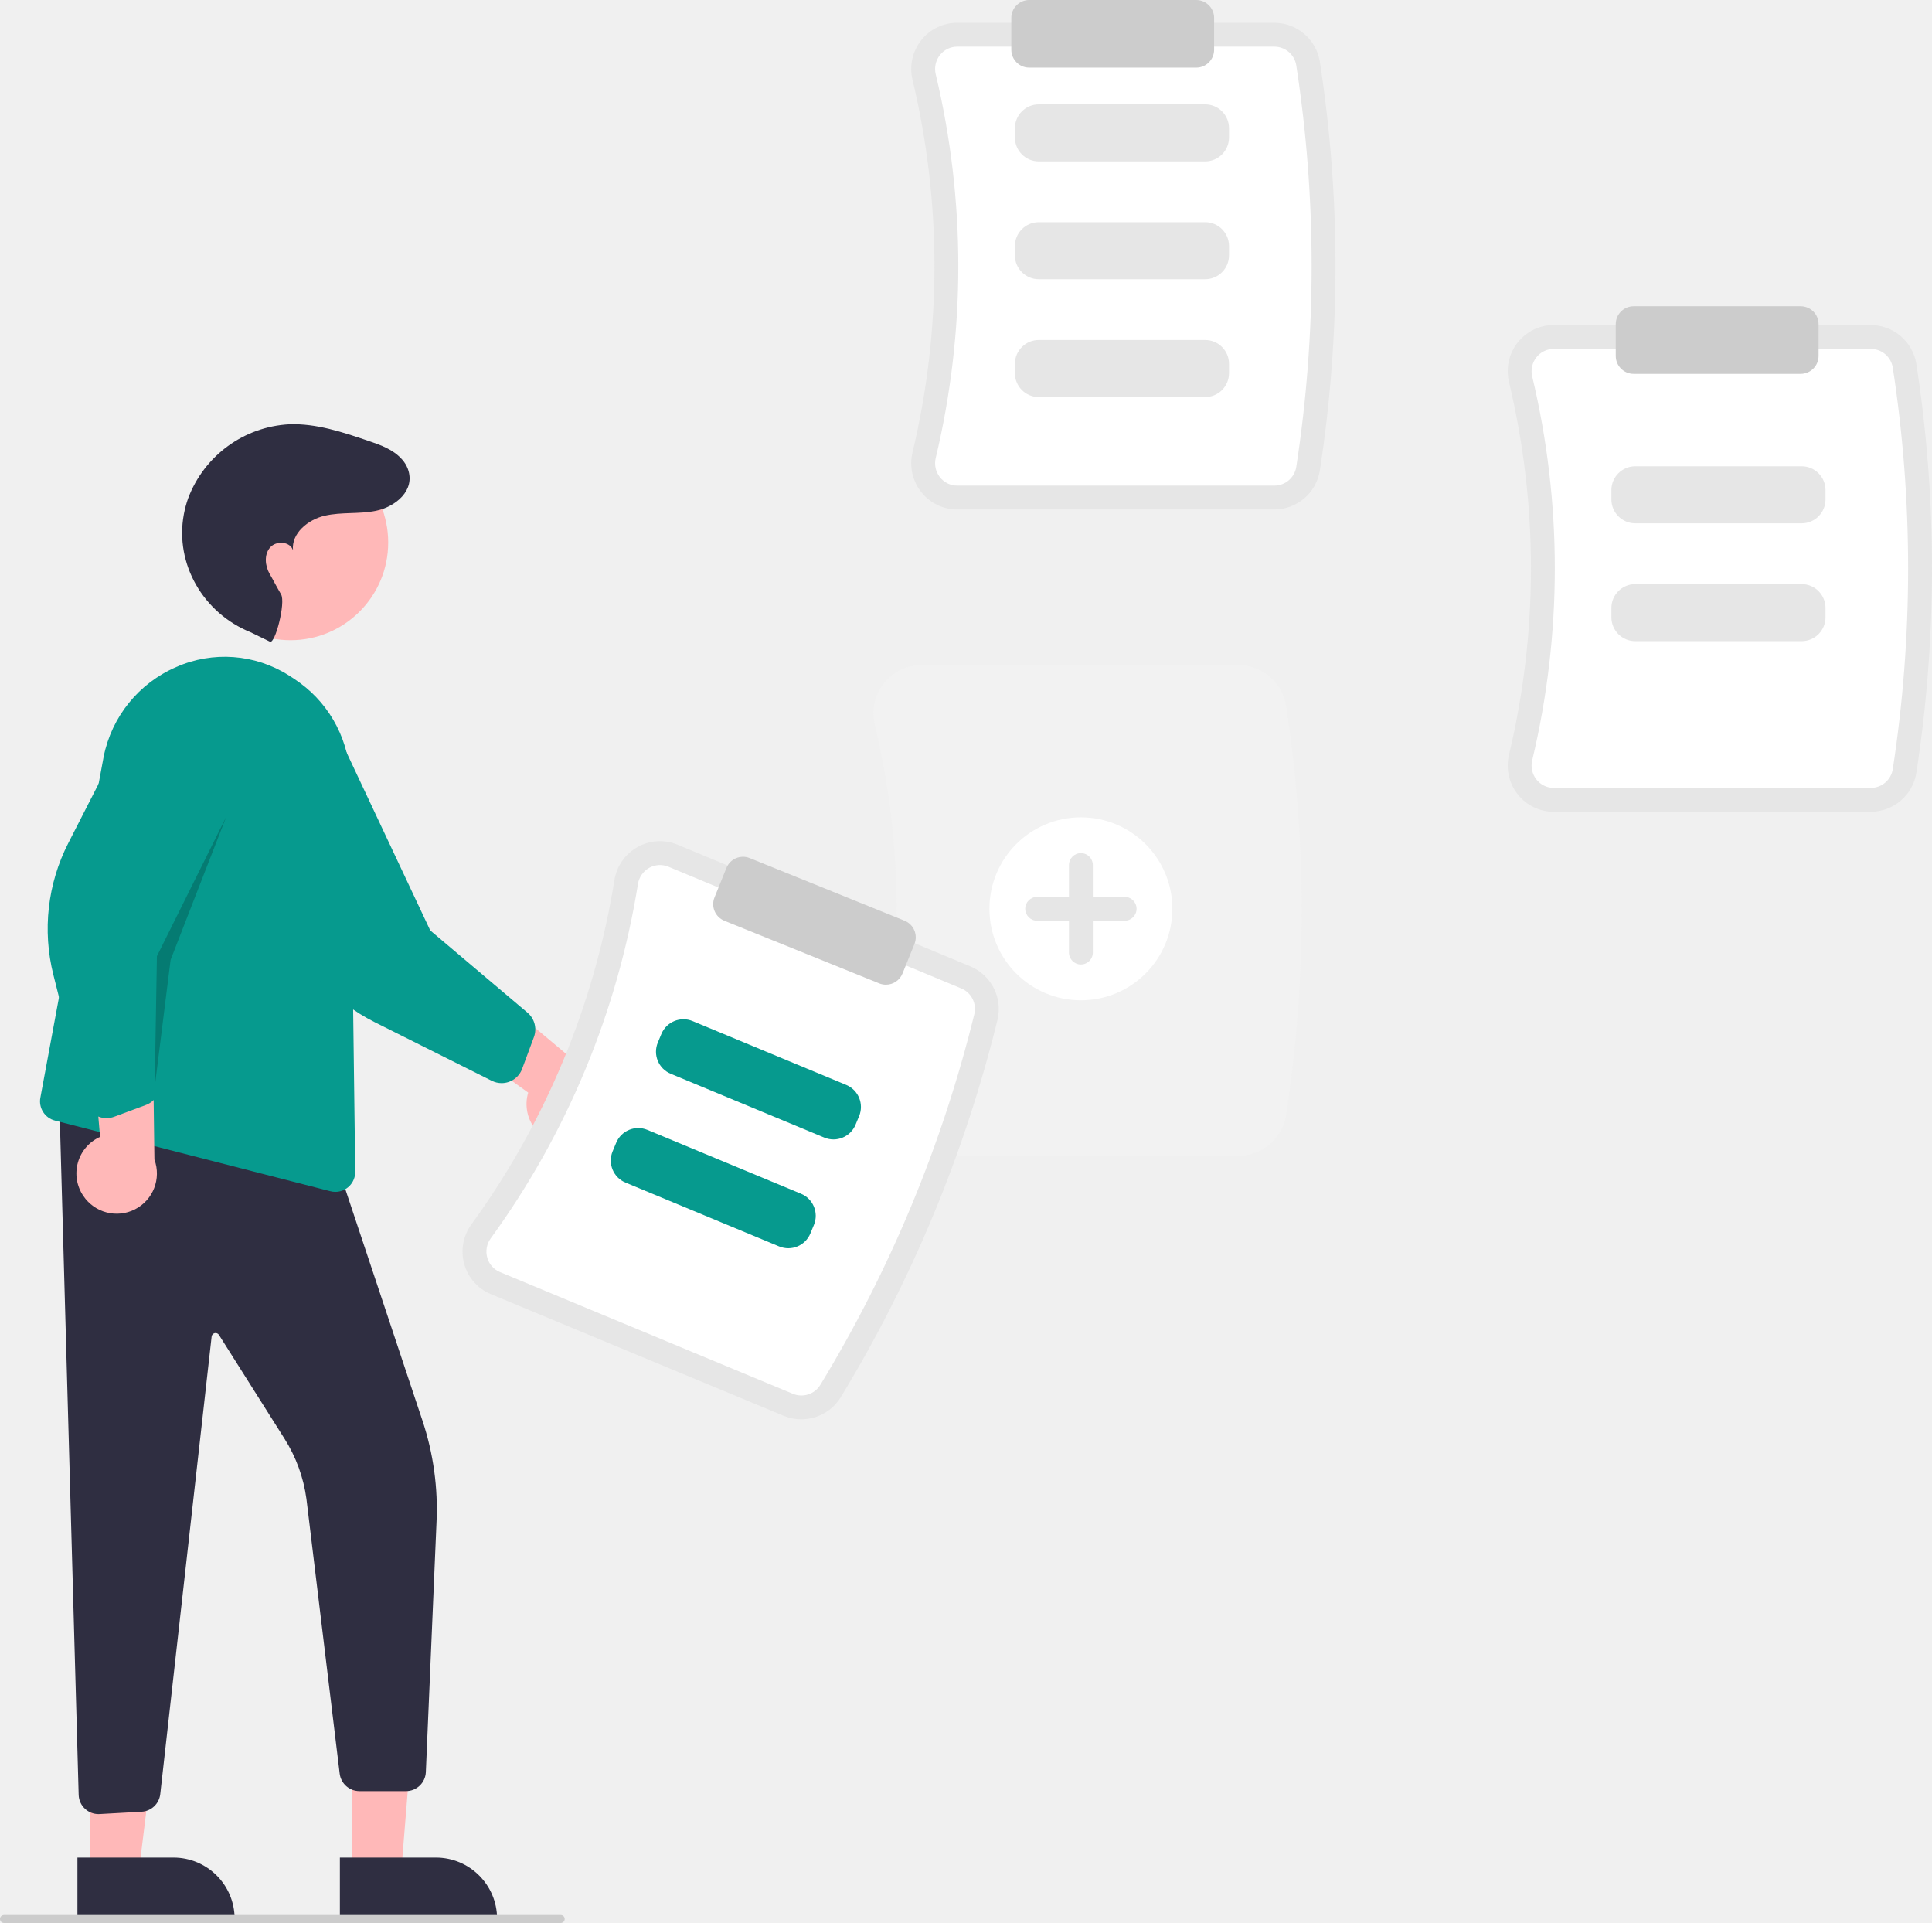
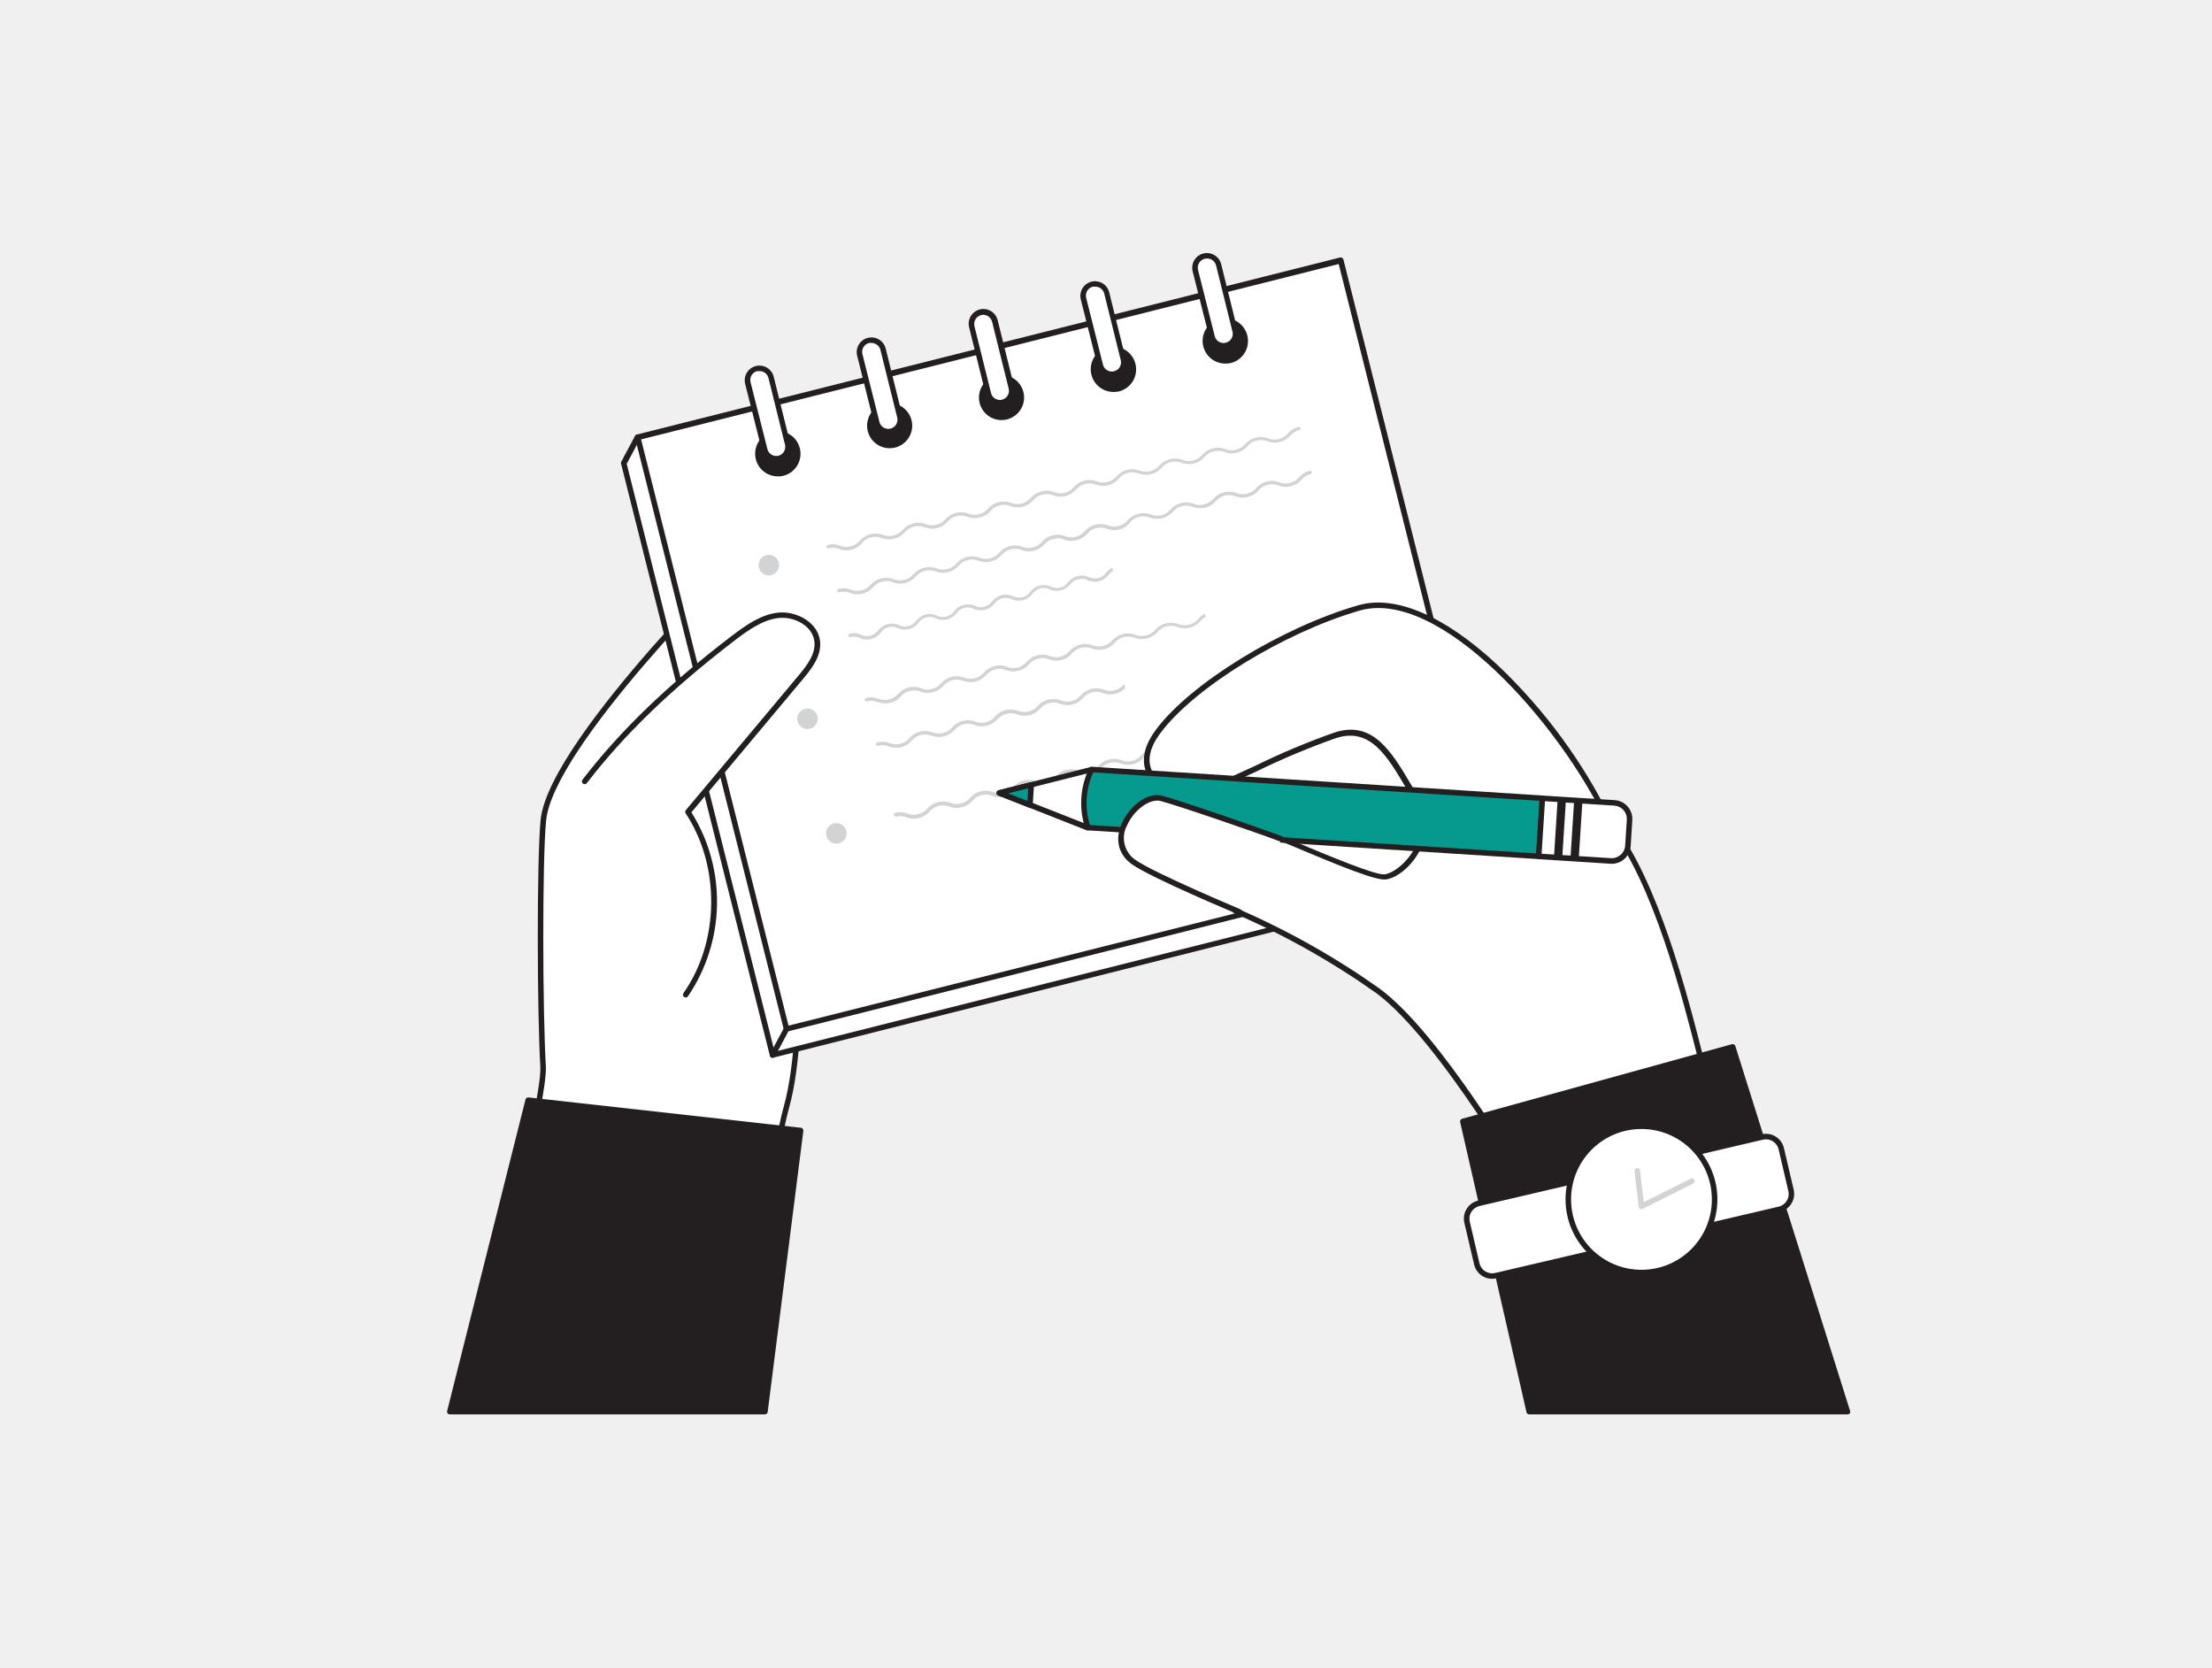
- <svg xmlns="http://www.w3.org/2000/svg" id="ff753138-df00-44ec-9203-11de423f2580" data-name="Layer 1" width="485.834" height="483.5" viewBox="0 0 485.834 483.5">
-   <path d="M677.542,336.347H597.8a11.478,11.478,0,0,1-9.066-4.394h0a11.622,11.622,0,0,1-2.177-9.968,201.631,201.631,0,0,0-0-93.647,11.624,11.624,0,0,1,2.177-9.967,11.478,11.478,0,0,1,9.066-4.394h79.741a11.623,11.623,0,0,1,11.439,9.755,337.961,337.961,0,0,1,0,102.858A11.623,11.623,0,0,1,677.542,336.347Z" transform="translate(-357.0831 -208.25)" fill="#e6e6e6" />
-   <path d="M597.8,219.978a5.513,5.513,0,0,0-4.354,2.108,5.659,5.659,0,0,0-1.054,4.854,207.656,207.656,0,0,1,0,96.445,5.656,5.656,0,0,0,1.053,4.853l0.0 0a5.511,5.511,0,0,0,4.354,2.109h79.741a5.582,5.582,0,0,0,5.509-4.667,331.985,331.985,0,0,0,0-101.035,5.582,5.582,0,0,0-5.509-4.667Z" transform="translate(-357.0831 -208.25)" fill="#fff" />
-   <path d="M660.141,248.829h-41.845a6.006,6.006,0,0,1-6-6v-2.345a6.006,6.006,0,0,1,6-6h41.845a6.006,6.006,0,0,1,6,6V242.829A6.006,6.006,0,0,1,660.141,248.829Z" transform="translate(-357.0831 -208.25)" fill="#e6e6e6" />
-   <path d="M660.141,278.454h-41.845a6.006,6.006,0,0,1-6-6V270.11a6.006,6.006,0,0,1,6-6h41.845a6.006,6.006,0,0,1,6,6v2.345A6.006,6.006,0,0,1,660.141,278.454Z" transform="translate(-357.0831 -208.25)" fill="#e6e6e6" />
-   <path d="M660.141,308.08h-41.845a6.006,6.006,0,0,1-6-6v-2.345a6.006,6.006,0,0,1,6-6h41.845a6.006,6.006,0,0,1,6,6v2.345A6.006,6.006,0,0,1,660.141,308.08Z" transform="translate(-357.0831 -208.25)" fill="#e6e6e6" />
-   <path d="M827.542,412.347H747.8a11.478,11.478,0,0,1-9.066-4.394h0a11.622,11.622,0,0,1-2.177-9.968,201.631,201.631,0,0,0-0-93.647,11.624,11.624,0,0,1,2.177-9.967,11.478,11.478,0,0,1,9.066-4.394h79.741a11.623,11.623,0,0,1,11.439,9.755,337.961,337.961,0,0,1,0,102.858A11.623,11.623,0,0,1,827.542,412.347Z" transform="translate(-357.0831 -208.25)" fill="#e6e6e6" />
-   <path d="M747.8,295.978a5.513,5.513,0,0,0-4.354,2.108,5.659,5.659,0,0,0-1.054,4.854,207.656,207.656,0,0,1,0,96.445,5.656,5.656,0,0,0,1.053,4.853l0.0 0a5.511,5.511,0,0,0,4.354,2.109h79.741a5.582,5.582,0,0,0,5.509-4.667,331.985,331.985,0,0,0,0-101.035,5.582,5.582,0,0,0-5.509-4.667Z" transform="translate(-357.0831 -208.25)" fill="#fff" />
-   <path d="M668.542,498.847H588.8a11.975,11.975,0,0,1-9.458-4.584,12.119,12.119,0,0,1-2.27-10.394,201.131,201.131,0,0,0-0-93.414,12.121,12.121,0,0,1,2.27-10.394,11.976,11.976,0,0,1,9.459-4.584h79.741a12.127,12.127,0,0,1,11.933,10.179,338.459,338.459,0,0,1,0,103.011A12.127,12.127,0,0,1,668.542,498.847Z" transform="translate(-357.0831 -208.25)" fill="#f2f2f2" />
-   <path d="M810.141,339.829h-41.845a6.006,6.006,0,0,1-6-6v-2.345a6.006,6.006,0,0,1,6-6h41.845a6.006,6.006,0,0,1,6,6V333.829A6.006,6.006,0,0,1,810.141,339.829Z" transform="translate(-357.0831 -208.25)" fill="#e6e6e6" />
-   <path d="M810.141,369.454h-41.845a6.006,6.006,0,0,1-6-6V361.11a6.006,6.006,0,0,1,6-6h41.845a6.006,6.006,0,0,1,6,6v2.345A6.006,6.006,0,0,1,810.141,369.454Z" transform="translate(-357.0831 -208.25)" fill="#e6e6e6" />
-   <circle cx="271.811" cy="228.5" r="23" fill="#fff" />
-   <path d="M639.894,433.75h-8v-8a3,3,0,0,0-6,0v8h-8a3,3,0,0,0,0,6h8v8a3,3,0,0,0,6,0v-8h8a3,3,0,0,0,0-6Z" transform="translate(-357.0831 -208.25)" fill="#e6e6e6" />
-   <path d="M657.894,225.25h-42a4.505,4.505,0,0,1-4.5-4.5v-8a4.505,4.505,0,0,1,4.5-4.5h42a4.505,4.505,0,0,1,4.5,4.5v8A4.505,4.505,0,0,1,657.894,225.25Z" transform="translate(-357.0831 -208.25)" fill="#ccc" />
-   <path d="M809.894,302.25h-42a4.505,4.505,0,0,1-4.5-4.5v-8a4.505,4.505,0,0,1,4.5-4.5h42a4.505,4.505,0,0,1,4.5,4.5v8A4.505,4.505,0,0,1,809.894,302.25Z" transform="translate(-357.0831 -208.25)" fill="#ccc" />
-   <polygon points="88.596 471.061 100.856 471.061 104.689 423.773 88.594 423.773 88.596 471.061" fill="#ffb8b8" />
-   <path d="M442.552,675.308l24.144-.001h.001a15.386,15.386,0,0,1,15.386,15.386v.5l-39.531.001Z" transform="translate(-357.0831 -208.25)" fill="#2f2e41" />
-   <polygon points="22.596 471.061 34.856 471.061 40.689 423.773 22.594 423.773 22.596 471.061" fill="#ffb8b8" />
-   <path d="M376.552,675.308l24.144-.001h.001a15.386,15.386,0,0,1,15.386,15.386v.5l-39.531.001Z" transform="translate(-357.0831 -208.25)" fill="#2f2e41" />
-   <path d="M381.854,664.373a4.981,4.981,0,0,1-3.375-1.318h0a4.961,4.961,0,0,1-1.616-3.537L371.947,483.304l69.811,17.452,21.54,64.618a70.461,70.461,0,0,1,3.545,25.824l-2.675,62.637a4.996,4.996,0,0,1-4.994,4.759h-11.709a5.023,5.023,0,0,1-4.955-4.33l-8.369-69.142a37.823,37.823,0,0,0-5.532-15.164l-16.469-26.076a1,1,0,0,0-1.838.41L397.378,659.38a4.993,4.993,0,0,1-4.687,4.396l-10.552.587C382.044,664.369,381.949,664.373,381.854,664.373Z" transform="translate(-357.0831 -208.25)" fill="#2f2e41" />
-   <circle cx="73.058" cy="136.406" r="24.561" fill="#ffb8b8" />
-   <path d="M441.424,507.922a5.076,5.076,0,0,1-1.253-.159H440.17l-69.264-17.76a4.998,4.998,0,0,1-3.663-5.815L383.15,398.497a31.214,31.214,0,0,1,18.25-22.54,30.113,30.113,0,0,1,28.266,2.075c.97.605,1.947,1.265,2.903,1.961a30.96,30.96,0,0,1,12.579,24.529l1.265,98.329a5.007,5.007,0,0,1-4.988,5.071Z" transform="translate(-357.0831 -208.25)" fill="#069a8e" />
-   <path d="M378.032,508.93a10.056,10.056,0,0,1,4.214-14.832l-3.081-35.602,16.326,8.848.423,32.452a10.11,10.11,0,0,1-17.882,9.134Z" transform="translate(-357.0831 -208.25)" fill="#ffb8b8" />
-   <path d="M383.865,489.389a5.532,5.532,0,0,1-1.366-.173,5.496,5.496,0,0,1-3.972-3.986l-8.023-31.884a47.37,47.37,0,0,1,3.761-33.135l16.809-32.882a15.541,15.541,0,0,1,18.808-11.019,15.356,15.356,0,0,1,9.475,7.101,15.567,15.567,0,0,1,1.654,11.913l-23.927,53.506.284,32.036a5.519,5.519,0,0,1-3.584,5.205l-8.007,2.974A5.48,5.48,0,0,1,383.865,489.389Z" transform="translate(-357.0831 -208.25)" fill="#069a8e" />
-   <path d="M498.401,495.835a10.056,10.056,0,0,1-8.493-12.87l-28.993-20.889,17.357-6.602,24.872,20.849a10.11,10.11,0,0,1-4.742,19.512Z" transform="translate(-357.0831 -208.25)" fill="#ffb8b8" />
-   <path d="M483.223,480.581a5.522,5.522,0,0,1-2.463-.582L451.361,465.282a47.381,47.381,0,0,1-22.661-24.465L414.743,406.626a15.544,15.544,0,0,1,3.918-21.444,15.352,15.352,0,0,1,11.59-2.543,15.57,15.57,0,0,1,10.081,6.512l24.945,53.04L489.743,462.873a5.518,5.518,0,0,1,1.607,6.112l-2.97,8.008a5.474,5.474,0,0,1-2.007,2.596,5.497,5.497,0,0,1-3.15.992Z" transform="translate(-357.0831 -208.25)" fill="#069a8e" />
-   <path d="M424.983,369.593c1.305.571,3.977-9.827,2.78-11.907-1.78-3.093-1.675-3.071-2.857-5.117s-1.446-4.847.084-6.648,5.072-1.562,5.77.696c-.449-4.288,3.792-7.735,7.993-8.703s8.632-.367,12.857-1.229c4.902-1,10.003-5.11,8.047-10.501a7.593,7.593,0,0,0-1.481-2.434c-2.26-2.541-5.421-3.626-8.512-4.675-6.43-2.182-13.036-4.392-19.822-4.151A28.798,28.798,0,0,0,404.397,333.533a26.156,26.156,0,0,0-1.083,4.025c-2.329,12.524,4.944,24.878,16.756,29.647Z" transform="translate(-357.0831 -208.25)" fill="#2f2e41" />
-   <polygon points="38.9 273.343 39.457 240.414 56.9 205.343 42.9 241.343 38.9 273.343" opacity="0.2" />
-   <path d="M554.16,564.232,480.522,533.637a11.478,11.478,0,0,1-6.686-7.536h0a11.622,11.622,0,0,1,1.815-10.04,201.631,201.631,0,0,0,35.93-86.48,11.624,11.624,0,0,1,5.834-8.369,11.478,11.478,0,0,1,10.058-.579l73.638,30.596a11.623,11.623,0,0,1,6.821,13.398,337.961,337.961,0,0,1-39.465,94.986A11.623,11.623,0,0,1,554.16,564.232Z" transform="translate(-357.0831 -208.25)" fill="#e6e6e6" />
-   <path d="M525.171,426.174a5.513,5.513,0,0,0-4.83.276,5.659,5.659,0,0,0-2.835,4.078,207.656,207.656,0,0,1-37.004,89.064,5.656,5.656,0,0,0-.889,4.885l0.0.001a5.511,5.511,0,0,0,3.212,3.618l73.638,30.596a5.582,5.582,0,0,0,6.878-2.196,331.986,331.986,0,0,0,38.766-93.302,5.582,5.582,0,0,0-3.297-6.423Z" transform="translate(-357.0831 -208.25)" fill="#fff" />
-   <path d="M564.38,494.281l-38.642-16.055a6.006,6.006,0,0,1-3.239-7.843l.9-2.165a6.006,6.006,0,0,1,7.843-3.239l38.642,16.055a6.006,6.006,0,0,1,3.239,7.843l-.9,2.165A6.006,6.006,0,0,1,564.38,494.281Z" transform="translate(-357.0831 -208.25)" fill="#069a8e" />
-   <path d="M553.013,521.64l-38.642-16.055a6.006,6.006,0,0,1-3.239-7.843l.9-2.165a6.006,6.006,0,0,1,7.843-3.239L558.517,508.394a6.006,6.006,0,0,1,3.239,7.843l-.9,2.165A6.006,6.006,0,0,1,553.013,521.64Z" transform="translate(-357.0831 -208.25)" fill="#069a8e" />
-   <path d="M579.864,455.832a4.489,4.489,0,0,1-1.687-.331l-38.938-15.743a4.505,4.505,0,0,1-2.485-5.858l2.999-7.417a4.5,4.5,0,0,1,5.859-2.485l38.938,15.743a4.505,4.505,0,0,1,2.485,5.858l-2.999,7.417a4.511,4.511,0,0,1-4.171,2.815Z" transform="translate(-357.0831 -208.25)" fill="#ccc" />
-   <path d="M498.083,691.75h-140a1,1,0,1,1,0-2h140a1,1,0,0,1,0,2Z" transform="translate(-357.0831 -208.25)" fill="#ccc" />
+ <svg xmlns="http://www.w3.org/2000/svg" id="_290_note_taking_flatline" data-name="#290_note_taking_flatline" viewBox="0 0 400 300" width="406" height="306" class="illustration">
+   <path d="M133.64,245.42s6.37-38.09,8.59-46c7.13-25.53-5-101.43-5-102.19S99.74,133,98.26,147.55c-.71,7-.66,34.55-.05,44.53.39,6.24-10.39,48.42-10.39,48.42Z" fill="#fff" />
+   <path d="M133.64,245.92h-.06L87.76,241a.47.47,0,0,1-.35-.21.5.5,0,0,1-.08-.41c.11-.42,10.76-42.18,10.38-48.27-.59-9.69-.66-37.53.05-44.61.78-7.7,11.24-21,19.88-30.89,7.7-8.78,18.65-19.91,19.58-19.91h0a.52.52,0,0,1,.48.52c0,.1.13,1,.31,2.2,7.19,49.65,8.86,85.2,4.69,100.11-2.18,7.82-8.52,45.59-8.58,46A.49.49,0,0,1,133.64,245.92Zm-45.2-5.85,44.78,4.8c.74-4.38,6.46-38.22,8.53-45.61,4.13-14.78,2.45-50.18-4.72-99.7-.09-.65-.16-1.11-.21-1.45-4.93,4.3-36.73,36.31-38.06,49.49-.72,7-.64,34.79-.05,44.45C99.08,198,89.77,234.84,88.44,240.07Z" fill="#231f20" />
+   <polygon points="112.8 83.06 115.33 78.35 269.35 153.34 266.82 158.06 139.71 190.03 112.8 83.06" fill="#fff" />
+   <path d="M139.71,190.53a.5.5,0,0,1-.49-.38l-26.9-107a.5.5,0,0,1,0-.36l2.52-4.72a.5.5,0,0,1,.66-.21l154,75a.48.48,0,0,1,.26.3.53.53,0,0,1,0,.39l-2.52,4.71a.5.5,0,0,1-.32.25l-127.12,32ZM113.33,83.13l26.74,106.29,126.42-31.79,2.17-4.07L115.54,79Z" fill="#231f20" />
+   <rect x="126.8" y="60.69" width="131.08" height="110.3" transform="translate(-22.45 50.41) rotate(-14.12)" fill="#fff" />
+   <path d="M142.23,185.81a.48.48,0,0,1-.26-.07.56.56,0,0,1-.23-.31l-26.9-107a.51.51,0,0,1,.36-.61l127.12-32a.51.51,0,0,1,.38.06.5.5,0,0,1,.23.3l26.9,107a.5.5,0,0,1-.36.61l-127.12,32Zm-26.3-107.1,26.66,106L268.74,153,242.08,47Z" fill="#231f20" />
+   <circle cx="140.63" cy="81.3" r="3.6" fill="#231f20" />
+   <path d="M140.63,85.4a4.1,4.1,0,1,1,4-5.1h0a4.1,4.1,0,0,1-3,5A3.87,3.87,0,0,1,140.63,85.4Zm0-7.2a2.84,2.84,0,0,0-.76.1,3.07,3.07,0,1,0,.76-.1Z" fill="#231f20" />
+   <rect x="136.7" y="65.67" width="4.32" height="16.79" rx="2.16" transform="translate(-13.87 36.11) rotate(-14.12)" fill="#fff" />
+   <path d="M140.38,82.78a2.67,2.67,0,0,1-2.58-2l-3.05-12.1a2.66,2.66,0,1,1,5.16-1.3l3,12.1A2.66,2.66,0,0,1,141,82.7h0A2.8,2.8,0,0,1,140.38,82.78Zm.52-.57h0Zm-3.57-15.85a1.83,1.83,0,0,0-.4,0,1.66,1.66,0,0,0-1.21,2l3.05,12.1a1.66,1.66,0,0,0,2,1.21h0a1.67,1.67,0,0,0,1-.76,1.64,1.64,0,0,0,.18-1.26l-3-12.09A1.66,1.66,0,0,0,137.33,66.36Z" fill="#231f20" />
+   <circle cx="160.86" cy="76.21" r="3.6" fill="#231f20" />
+   <path d="M160.86,80.31a4.08,4.08,0,1,1,1-.12A4.34,4.34,0,0,1,160.86,80.31Zm0-7.19a3.29,3.29,0,0,0-.76.09,3.11,3.11,0,1,0,.76-.09Z" fill="#231f20" />
+   <rect x="156.93" y="60.59" width="4.32" height="16.79" rx="2.16" transform="translate(-12.02 40.89) rotate(-14.12)" fill="#fff" />
+   <path d="M160.61,77.69a2.67,2.67,0,0,1-2.58-2L155,63.58a2.66,2.66,0,0,1,5.16-1.3l3,12.1a2.67,2.67,0,0,1-1.93,3.23h0A2.8,2.8,0,0,1,160.61,77.69Zm.52-.57h0Zm-3.57-15.85a1.83,1.83,0,0,0-.4,0,1.67,1.67,0,0,0-1.21,2L159,75.43a1.66,1.66,0,1,0,3.21-.81l-3-12.09A1.67,1.67,0,0,0,157.56,61.27Z" fill="#231f20" />
+   <circle cx="181.09" cy="71.12" r="3.6" fill="#231f20" />
+   <path d="M181.09,75.22a4.08,4.08,0,1,1,1-.12A4.34,4.34,0,0,1,181.09,75.22Zm0-7.19a3.29,3.29,0,0,0-.76.09,3.11,3.11,0,0,0-2.25,3.76,3.1,3.1,0,1,0,6-1.51h0a3.05,3.05,0,0,0-1.41-1.9A3.1,3.1,0,0,0,181.09,68Z" fill="#231f20" />
+   <rect x="177.16" y="55.5" width="4.32" height="16.79" rx="2.16" transform="translate(-10.17 45.67) rotate(-14.12)" fill="#fff" />
+   <path d="M180.83,72.6a2.66,2.66,0,0,1-1.36-.38,2.6,2.6,0,0,1-1.21-1.63l-3-12.1a2.66,2.66,0,1,1,5.16-1.29l3,12.09a2.64,2.64,0,0,1-1.93,3.23A2.82,2.82,0,0,1,180.83,72.6Zm-3-16.42a1.4,1.4,0,0,0-.41.06,1.66,1.66,0,0,0-1.21,2l3,12.1a1.57,1.57,0,0,0,.75,1,1.64,1.64,0,0,0,1.26.19h0a1.67,1.67,0,0,0,1-.76,1.61,1.61,0,0,0,.18-1.25l-3-12.1a1.67,1.67,0,0,0-.76-1A1.6,1.6,0,0,0,177.8,56.18Z" fill="#231f20" />
+   <circle cx="201.32" cy="66.04" r="3.6" fill="#231f20" />
+   <path d="M201.32,70.13a4.1,4.1,0,1,1,4-5.09h0a4.1,4.1,0,0,1-3,5A4.34,4.34,0,0,1,201.32,70.13Zm0-7.19a3.29,3.29,0,0,0-.76.09,3.1,3.1,0,0,0-2.24,3.76A3.1,3.1,0,0,0,202.07,69a3.09,3.09,0,0,0,2.25-3.76h0A3.1,3.1,0,0,0,201.32,62.94Z" fill="#231f20" />
+   <rect x="197.39" y="50.41" width="4.32" height="16.79" rx="2.16" transform="translate(-8.32 50.45) rotate(-14.12)" fill="#fff" />
+   <path d="M201.06,67.51a2.64,2.64,0,0,1-1.36-.38,2.6,2.6,0,0,1-1.21-1.63l-3.05-12.1a2.68,2.68,0,0,1,.3-2,2.63,2.63,0,0,1,1.63-1.21,2.69,2.69,0,0,1,2,.29,2.65,2.65,0,0,1,1.21,1.64l3,12.1a2.64,2.64,0,0,1-1.93,3.22h0A2.36,2.36,0,0,1,201.06,67.51ZM198,51.1a1.37,1.37,0,0,0-.4,0,1.65,1.65,0,0,0-1,.75,1.69,1.69,0,0,0-.19,1.26l3.05,12.1a1.62,1.62,0,0,0,.75,1,1.68,1.68,0,0,0,1.26.18h0a1.65,1.65,0,0,0,1.2-2l-3-12.1A1.66,1.66,0,0,0,198,51.1Z" fill="#231f20" />
+   <circle cx="221.55" cy="60.95" r="3.6" fill="#231f20" />
+   <path d="M221.55,65a4.1,4.1,0,1,1,4-5.09h0a4.1,4.1,0,0,1-3,5A4.34,4.34,0,0,1,221.55,65Zm0-7.19a2.84,2.84,0,0,0-.76.1,3.09,3.09,0,1,0,3.76,2.24h0A3.1,3.1,0,0,0,221.55,57.85Z" fill="#231f20" />
+   <rect x="217.61" y="45.32" width="4.32" height="16.79" rx="2.16" transform="translate(-6.46 55.23) rotate(-14.12)" fill="#fff" />
+   <path d="M221.29,62.42a2.65,2.65,0,0,1-2.57-2l-3.05-12.09a2.66,2.66,0,0,1,5.16-1.3l3,12.1a2.65,2.65,0,0,1-1.93,3.22h0A2.36,2.36,0,0,1,221.29,62.42Zm.53-.56h0ZM218.25,46a1.83,1.83,0,0,0-.4.05,1.66,1.66,0,0,0-1.21,2l3.05,12.1a1.66,1.66,0,0,0,3.21-.81l-3-12.1A1.66,1.66,0,0,0,218.25,46Z" fill="#231f20" />
+   <line x1="142.23" y1="185.31" x2="139.71" y2="190.03" fill="#fff" />
+   <path d="M139.71,190.53a.53.53,0,0,1-.24-.06.5.5,0,0,1-.2-.68l2.52-4.71a.49.49,0,0,1,.67-.21.5.5,0,0,1,.21.68l-2.52,4.72A.52.52,0,0,1,139.71,190.53Z" fill="#231f20" />
+   <circle cx="139.03" cy="101.44" r="1.86" fill="#d1d3d4" />
+   <path d="M231.41,79.18a3.62,3.62,0,0,1-2.27-.13,3,3,0,0,0-1.92-.12,2.94,2.94,0,0,0-1.63,1,3.63,3.63,0,0,1-1.94,1.19,3.59,3.59,0,0,1-2.26-.13,3,3,0,0,0-1.92-.12,2.94,2.94,0,0,0-1.63,1,3.64,3.64,0,0,1-1.93,1.19,3.69,3.69,0,0,1-2.27-.13,2.88,2.88,0,0,0-1.91-.12,3,3,0,0,0-1.64,1A3.6,3.6,0,0,1,208.16,85a3.69,3.69,0,0,1-2.27-.13,3.15,3.15,0,0,0-3.54.89A3.57,3.57,0,0,1,200.41,87a3.53,3.53,0,0,1-2.26-.13,3.15,3.15,0,0,0-3.54.89,3.79,3.79,0,0,1-4.2,1.06,3,3,0,0,0-1.92-.12,2.94,2.94,0,0,0-1.63,1,3.78,3.78,0,0,1-4.2,1.06,3.15,3.15,0,0,0-3.54.89,3.79,3.79,0,0,1-4.2,1.06,2.92,2.92,0,0,0-1.92-.12,2.89,2.89,0,0,0-1.63,1,3.76,3.76,0,0,1-4.2,1,3.18,3.18,0,0,0-3.54.9,3.57,3.57,0,0,1-1.94,1.18,3.53,3.53,0,0,1-2.26-.13,3.15,3.15,0,0,0-3.54.89A3.61,3.61,0,0,1,154,98.66a3.51,3.51,0,0,1-2.26-.13,3,3,0,0,0-1.92-.12.31.31,0,1,1-.15-.61,3.51,3.51,0,0,1,2.26.13,3.16,3.16,0,0,0,3.55-.89,3.64,3.64,0,0,1,1.93-1.19,3.69,3.69,0,0,1,2.27.13,3.15,3.15,0,0,0,3.54-.89,3.64,3.64,0,0,1,1.93-1.19,3.69,3.69,0,0,1,2.27.13,3.15,3.15,0,0,0,3.54-.89A3.61,3.61,0,0,1,172.85,92a3.52,3.52,0,0,1,2.26.13,3,3,0,0,0,1.92.12,3,3,0,0,0,1.63-1,3.78,3.78,0,0,1,4.2-1.06,3.15,3.15,0,0,0,3.54-.89,3.67,3.67,0,0,1,1.94-1.19,3.58,3.58,0,0,1,2.26.13,3,3,0,0,0,1.92.12,2.94,2.94,0,0,0,1.63-1,3.64,3.64,0,0,1,1.93-1.19,3.69,3.69,0,0,1,2.27.13,3.15,3.15,0,0,0,3.54-.89,3.63,3.63,0,0,1,1.94-1.19,3.58,3.58,0,0,1,2.26.14,3.19,3.19,0,0,0,3.55-.9,3.8,3.8,0,0,1,4.2-1.05,3,3,0,0,0,1.91.12,3,3,0,0,0,1.63-1,3.55,3.55,0,0,1,1.94-1.19,3.51,3.51,0,0,1,2.26.13,3,3,0,0,0,1.92.12,2.94,2.94,0,0,0,1.63-1,3.8,3.8,0,0,1,4.21-1.06,3,3,0,0,0,1.91.12,3,3,0,0,0,1.64-1,3.52,3.52,0,0,1,1.93-1.19.33.33,0,0,1,.39.23A.31.31,0,0,1,235,77a3,3,0,0,0-1.64,1A3.6,3.6,0,0,1,231.41,79.18Z" fill="#d1d3d4" />
+   <path d="M233.42,87.17a3.55,3.55,0,0,1-2.27-.13,2.93,2.93,0,0,0-1.92-.11,2.89,2.89,0,0,0-1.63,1,3.57,3.57,0,0,1-1.94,1.18A3.53,3.53,0,0,1,223.4,89a3.14,3.14,0,0,0-3.55.9,3.8,3.8,0,0,1-4.2,1,3,3,0,0,0-1.91-.12,3,3,0,0,0-1.64,1,3.77,3.77,0,0,1-4.19,1.06,3,3,0,0,0-1.92-.12,2.94,2.94,0,0,0-1.63,1A3.64,3.64,0,0,1,202.43,95a3.69,3.69,0,0,1-2.27-.13,3.15,3.15,0,0,0-3.54.89,3.79,3.79,0,0,1-4.2,1.06,2.92,2.92,0,0,0-1.92-.12,2.89,2.89,0,0,0-1.63,1,3.8,3.8,0,0,1-4.2,1,3.18,3.18,0,0,0-3.54.9,3.61,3.61,0,0,1-1.94,1.18,3.52,3.52,0,0,1-2.26-.13,3,3,0,0,0-1.92-.12,2.94,2.94,0,0,0-1.63,1,3.78,3.78,0,0,1-4.2,1.06,3.15,3.15,0,0,0-3.54.89,3.79,3.79,0,0,1-4.2,1.06,2.89,2.89,0,0,0-1.91-.12,2.94,2.94,0,0,0-1.63,1,3.67,3.67,0,0,1-1.94,1.19,3.58,3.58,0,0,1-2.26-.14,2.93,2.93,0,0,0-1.92-.11.32.32,0,0,1-.38-.23.33.33,0,0,1,.23-.39,3.65,3.65,0,0,1,2.26.13,2.92,2.92,0,0,0,1.92.12,2.89,2.89,0,0,0,1.63-1,3.8,3.8,0,0,1,4.2-1,3.15,3.15,0,0,0,3.54-.89,3.78,3.78,0,0,1,4.2-1.06,3,3,0,0,0,1.91.12,3,3,0,0,0,1.64-1,3.6,3.6,0,0,1,1.93-1.19,3.65,3.65,0,0,1,2.26.13,3,3,0,0,0,1.92.12,2.94,2.94,0,0,0,1.63-1A3.64,3.64,0,0,1,182.6,98a3.69,3.69,0,0,1,2.27.13,3.15,3.15,0,0,0,3.54-.89,3.61,3.61,0,0,1,1.94-1.18,3.51,3.51,0,0,1,2.26.13,2.93,2.93,0,0,0,1.92.11,2.89,2.89,0,0,0,1.63-1,3.8,3.8,0,0,1,4.2-1.05,3.15,3.15,0,0,0,3.54-.89,3.63,3.63,0,0,1,1.94-1.19,3.59,3.59,0,0,1,2.26.13,3.16,3.16,0,0,0,3.55-.89,3.64,3.64,0,0,1,1.93-1.19,3.69,3.69,0,0,1,2.27.13,3,3,0,0,0,1.91.12,3,3,0,0,0,1.64-1,3.6,3.6,0,0,1,1.93-1.19,3.69,3.69,0,0,1,2.27.13,3.15,3.15,0,0,0,3.54-.89,3.63,3.63,0,0,1,1.94-1.19,3.69,3.69,0,0,1,2.27.13,2.88,2.88,0,0,0,1.91.12,3,3,0,0,0,1.64-1,3.64,3.64,0,0,1,1.93-1.19.32.32,0,0,1,.39.23A.33.33,0,0,1,237,85a3,3,0,0,0-1.64,1A3.53,3.53,0,0,1,233.42,87.17Z" fill="#d1d3d4" />
+   <path d="M201.14,101.9a3.26,3.26,0,0,0-1.16.94,2.47,2.47,0,0,1-3.07.78,2.93,2.93,0,0,0-2.07-.19,3,3,0,0,0-1.72,1.14,2.37,2.37,0,0,1-1.4.94,2.34,2.34,0,0,1-1.68-.17,3,3,0,0,0-2.06-.19,3,3,0,0,0-1.73,1.15,2.37,2.37,0,0,1-1.4.94,2.34,2.34,0,0,1-1.68-.17,3,3,0,0,0-2.06-.19,3,3,0,0,0-1.73,1.15,2.37,2.37,0,0,1-1.4.94,2.4,2.4,0,0,1-1.68-.17,3.13,3.13,0,0,0-3.79,1,2.33,2.33,0,0,1-1.4.94,2.36,2.36,0,0,1-1.68-.16,2.94,2.94,0,0,0-2.06-.2,3.07,3.07,0,0,0-1.72,1.15,2.41,2.41,0,0,1-1.4.94,2.34,2.34,0,0,1-1.68-.17,3,3,0,0,0-2.06-.19,3,3,0,0,0-1.73,1.15,2.37,2.37,0,0,1-1.4.94,2.41,2.41,0,0,1-1.68-.17,3,3,0,0,0-2.06-.19.31.31,0,0,0-.23.38.32.32,0,0,0,.39.23,2.37,2.37,0,0,1,1.67.17,3.12,3.12,0,0,0,3.79-.95,2.34,2.34,0,0,1,1.4-1,2.4,2.4,0,0,1,1.68.17,3.13,3.13,0,0,0,3.79-1,2.37,2.37,0,0,1,1.4-.94,2.41,2.41,0,0,1,1.68.16,2.94,2.94,0,0,0,2.06.2,3,3,0,0,0,1.72-1.15,2.41,2.41,0,0,1,1.4-.94,2.34,2.34,0,0,1,1.68.17,3,3,0,0,0,2.06.19,3,3,0,0,0,1.73-1.15,2.37,2.37,0,0,1,1.4-.94,2.4,2.4,0,0,1,1.68.17,3.13,3.13,0,0,0,3.79-1,2.47,2.47,0,0,1,3.08-.78,3.13,3.13,0,0,0,3.79-1A2.37,2.37,0,0,1,195,104a2.41,2.41,0,0,1,1.68.16,2.94,2.94,0,0,0,2.06.2,3,3,0,0,0,1.72-1.15,2.82,2.82,0,0,1,.83-.73Z" fill="#d1d3d4" />
+   <circle cx="146.02" cy="129.22" r="1.86" fill="#d1d3d4" />
+   <path d="M217.88,110.23a3.7,3.7,0,0,0-1.25,1,3,3,0,0,1-1.64,1,3,3,0,0,1-1.91-.12,3.78,3.78,0,0,0-4.2,1.06,3,3,0,0,1-1.63,1,3,3,0,0,1-1.91-.12,3.8,3.8,0,0,0-4.2,1,3.16,3.16,0,0,1-3.55.89,3.79,3.79,0,0,0-4.2,1.06,3.15,3.15,0,0,1-3.54.89,3.69,3.69,0,0,0-2.27-.13,3.6,3.6,0,0,0-1.93,1.19,3,3,0,0,1-1.63,1,3,3,0,0,1-1.92-.12,3.53,3.53,0,0,0-2.26-.13,3.57,3.57,0,0,0-1.94,1.19,3.15,3.15,0,0,1-3.54.89,3.8,3.8,0,0,0-4.2,1.05,2.89,2.89,0,0,1-1.63,1,2.93,2.93,0,0,1-1.92-.11,3.75,3.75,0,0,0-4.19,1,3,3,0,0,1-1.63,1,2.92,2.92,0,0,1-1.92-.12,3.66,3.66,0,0,0-2.26-.13.32.32,0,0,0-.23.38.31.31,0,0,0,.38.23,3,3,0,0,1,1.91.12,3.8,3.8,0,0,0,4.2-1,3.16,3.16,0,0,1,3.55-.89,3.79,3.79,0,0,0,4.2-1.06,3.15,3.15,0,0,1,3.54-.89,3.79,3.79,0,0,0,4.2-1.06,3.15,3.15,0,0,1,3.54-.89,3.55,3.55,0,0,0,2.27.13,3.48,3.48,0,0,0,1.93-1.19,3.16,3.16,0,0,1,3.55-.89,3.53,3.53,0,0,0,2.26.13,3.57,3.57,0,0,0,1.94-1.18,3.18,3.18,0,0,1,3.54-.9,3.55,3.55,0,0,0,2.27.13,3.61,3.61,0,0,0,1.94-1.18,3.15,3.15,0,0,1,3.54-.89,3.79,3.79,0,0,0,4.2-1.06,3.15,3.15,0,0,1,3.54-.89,3.78,3.78,0,0,0,4.2-1.06,3.2,3.2,0,0,1,1-.76Z" fill="#d1d3d4" />
+   <path d="M203.31,122.91l-.16.17a2.94,2.94,0,0,1-1.63,1,3,3,0,0,1-1.92-.12,3.79,3.79,0,0,0-4.2,1.06,3,3,0,0,1-1.63,1,3,3,0,0,1-1.91-.12,3.8,3.8,0,0,0-4.2,1,3.19,3.19,0,0,1-3.55.9,3.58,3.58,0,0,0-2.26-.14,3.63,3.63,0,0,0-1.94,1.19,2.94,2.94,0,0,1-1.63,1,2.88,2.88,0,0,1-1.91-.12,3.69,3.69,0,0,0-2.27-.13,3.64,3.64,0,0,0-1.93,1.19,3.15,3.15,0,0,1-3.54.89,3.78,3.78,0,0,0-4.2,1.06,3.16,3.16,0,0,1-3.55.89,3.52,3.52,0,0,0-2.26-.13.31.31,0,1,0,.15.61,2.92,2.92,0,0,1,1.92.12,3.65,3.65,0,0,0,2.26.13,3.6,3.6,0,0,0,1.93-1.19,3.16,3.16,0,0,1,3.55-.89,3.79,3.79,0,0,0,4.2-1.06,3.15,3.15,0,0,1,3.54-.89,3.8,3.8,0,0,0,4.2-1,2.89,2.89,0,0,1,1.63-1,2.93,2.93,0,0,1,1.92.11,3.75,3.75,0,0,0,4.19-1.05,3,3,0,0,1,1.63-1,2.92,2.92,0,0,1,1.92.12,3.69,3.69,0,0,0,2.27.13,3.64,3.64,0,0,0,1.93-1.19,2.94,2.94,0,0,1,1.63-1,3,3,0,0,1,1.92.12,3.58,3.58,0,0,0,2.26.13,3.49,3.49,0,0,0,1.82-1.07Z" fill="#d1d3d4" />
+   <circle cx="151.23" cy="149.95" r="1.86" fill="#d1d3d4" />
+   <path d="M162,146.93a2.83,2.83,0,0,1,1.91.12,3.79,3.79,0,0,0,4.2-1.06,3.15,3.15,0,0,1,3.54-.89,3.69,3.69,0,0,0,2.27.13,3.64,3.64,0,0,0,1.93-1.19,3.15,3.15,0,0,1,3.54-.89,3.55,3.55,0,0,0,2.27.13,3.48,3.48,0,0,0,1.93-1.19,3.16,3.16,0,0,1,3.55-.89,3.53,3.53,0,0,0,2.26.13,3.57,3.57,0,0,0,1.94-1.18,3.18,3.18,0,0,1,3.54-.9,3.76,3.76,0,0,0,4.2-1.05,3.16,3.16,0,0,1,3.55-.89,3.79,3.79,0,0,0,4.2-1.06,2.94,2.94,0,0,1,1.63-1c.11,0,.2,0,.3-.05,0-.21,0-.42,0-.63a3.83,3.83,0,0,0-.43.07,3.57,3.57,0,0,0-1.94,1.18,3.13,3.13,0,0,1-3.54.9,3.8,3.8,0,0,0-4.2,1,3,3,0,0,1-1.63,1,2.92,2.92,0,0,1-1.92-.12,3.69,3.69,0,0,0-2.27-.13,3.64,3.64,0,0,0-1.93,1.19,2.94,2.94,0,0,1-1.63,1,2.88,2.88,0,0,1-1.91-.12,3.69,3.69,0,0,0-2.27-.13,3.6,3.6,0,0,0-1.93,1.19,3,3,0,0,1-1.63,1,3,3,0,0,1-1.92-.12,3.53,3.53,0,0,0-2.26-.13,3.57,3.57,0,0,0-1.94,1.19,3.15,3.15,0,0,1-3.54.89,3.8,3.8,0,0,0-4.2,1.05,3.18,3.18,0,0,1-3.54.9,3.61,3.61,0,0,0-2.27-.14.32.32,0,0,0,.16.62Z" fill="#d1d3d4" />
+   <path d="M105.83,140.52c7.62-9.91,17-18.34,26.89-25.93,2.45-1.88,5.1-3.77,8.17-4.09s6.61,1.61,7,4.7c.28,2.44-1.38,4.6-2.94,6.47l-20.44,24.41a30.14,30.14,0,0,1-.43,33" fill="#fff" />
+   <path d="M124,179.62a.52.52,0,0,1-.29-.09.51.51,0,0,1-.12-.7c6.53-9.28,6.71-22.94.42-32.47a.51.51,0,0,1,0-.6l20.44-24.41c1.56-1.88,3.07-3.89,2.82-6.09-.32-2.86-3.65-4.54-6.41-4.26s-5.4,2.06-7.92,4c-11.51,8.82-20,17-26.8,25.83a.5.5,0,1,1-.79-.61c6.83-8.87,15.4-17.14,27-26,2.65-2,5.28-3.87,8.43-4.19s7.11,1.69,7.51,5.14c.29,2.59-1.35,4.8-3.06,6.84l-20.2,24.13a30.46,30.46,0,0,1-.64,33.29A.49.49,0,0,1,124,179.62Z" fill="#231f20" />
+   <path d="M308.13,192.92,277.56,216.3s-16.69-29.26-28.4-37.89a140.83,140.83,0,0,0-25.77-14.48c-1.41-3.63-18-20.54-11.65-20.2s35.3,14.71,38.85,14.11,9.56-7.41,5.43-14.21-7.27-13.79-14.59-11.37C230.31,135.94,220,142.57,215,142.7s-10.81-4.11-5.57-11.17c6-8.07,21.89-18.16,36.25-22.33s36.18,19.18,45.51,39C300.14,159.64,305.6,183.13,308.13,192.92Z" fill="#fff" />
+   <path d="M277.56,216.8h-.1a.51.51,0,0,1-.33-.24c-.17-.29-16.77-29.27-28.27-37.74a141.65,141.65,0,0,0-25.66-14.42.5.5,0,0,1-.27-.28c-.44-1.13-2.64-3.87-5-6.77-5.47-6.82-9-11.43-8-13.34a1.71,1.71,0,0,1,1.79-.77c3.33.18,12.46,4,21.29,7.72,7.8,3.27,15.87,6.65,17.45,6.39s4.26-2.3,5.57-5.17a8.53,8.53,0,0,0-.48-8.28c-.42-.7-.84-1.39-1.24-2.08-3.53-6-6.58-11.12-12.77-9.08a135.26,135.26,0,0,0-14.18,5.94c-5.34,2.49-9.57,4.46-12.36,4.53-3.19.08-6.28-1.51-7.51-3.88-.85-1.62-1.27-4.34,1.51-8.09,6.21-8.37,22.59-18.46,36.52-22.51,6.71-2,15.63,1.83,25.12,10.62A97.87,97.87,0,0,1,291.63,148c8.28,10.59,13.52,31.19,16.34,42.26.23.93.45,1.78.65,2.55a.5.5,0,0,1-.18.52L277.87,216.7A.5.5,0,0,1,277.56,216.8Zm-53.79-53.25A142.07,142.07,0,0,1,249.46,178c11,8.08,25.93,33.53,28.25,37.55l29.86-22.84c-.18-.69-.37-1.43-.57-2.23-2.8-11-8-31.52-16.19-41.94l-.06-.1c-8.73-18.59-30.56-42.93-44.91-38.77-13.75,4-29.89,13.93-36,22.15-2,2.64-2.46,5.07-1.44,7s3.76,3.41,6.6,3.34c2.59-.07,6.94-2.09,12-4.44a133.81,133.81,0,0,1,14.29-6c6.95-2.3,10.35,3.44,13.94,9.52.4.68.81,1.38,1.23,2.07a9.6,9.6,0,0,1,.54,9.22c-1.32,2.89-4,5.36-6.31,5.74-1.74.3-8-2.24-18-6.46-8.34-3.5-17.79-7.48-20.95-7.64-.33,0-.74,0-.85.23-.76,1.47,4.45,8,7.89,12.26A50.84,50.84,0,0,1,223.77,163.55Z" fill="#231f20" />
+   <polygon points="197.37 138.4 196.71 148.9 186.25 144.79 180.69 142.61 186.49 141.15 197.37 138.4" fill="#fff" />
+   <path d="M196.7,149.4l-.18,0-16-6.3a.49.49,0,0,1-.31-.49.5.5,0,0,1,.37-.46l16.68-4.21a.5.5,0,0,1,.62.52l-.67,10.51a.51.51,0,0,1-.23.39A.5.5,0,0,1,196.7,149.4Zm-14.37-6.69,13.92,5.48.58-9.14Z" fill="#231f20" />
+   <path d="M278.24,154.1l-81.54-5.2a15.72,15.72,0,0,1-.69-5.31,16,16,0,0,1,1.36-5.19l81.54,5.2Z" fill="#069A8E" />
+   <path d="M278.24,154.6h0l-81.54-5.2a.49.49,0,0,1-.44-.34,14.45,14.45,0,0,1,.69-10.88.52.52,0,0,1,.49-.28l81.53,5.2a.5.5,0,0,1,.47.53l-.67,10.5a.49.49,0,0,1-.17.34A.51.51,0,0,1,278.24,154.6Zm-81.16-6.17,80.69,5.14.61-9.51-80.69-5.14a13.39,13.39,0,0,0-.61,9.51Z" fill="#231f20" />
+   <path d="M281.48,144.09h13.07a0,0,0,0,1,0,0v10.52a0,0,0,0,1,0,0H281.48a2.92,2.92,0,0,1-2.92-2.92V147A2.92,2.92,0,0,1,281.48,144.09Z" transform="translate(563.02 316.63) rotate(-176.35)" fill="#fff" />
+   <path d="M291.47,155.44h-.22l-13-.83a.5.5,0,0,1-.47-.53l.67-10.51a.48.48,0,0,1,.53-.46l13,.83a3.4,3.4,0,0,1,3.19,3.63l-.29,4.68a3.45,3.45,0,0,1-3.41,3.2Zm-12.7-1.81,12.54.8a2.39,2.39,0,0,0,1.75-.6,2.36,2.36,0,0,0,.82-1.66l.3-4.68a2.41,2.41,0,0,0-2.26-2.56l-12.54-.8Z" fill="#231f20" />
+   <rect x="281.35" y="143.81" width="1.5" height="10.52" transform="translate(10.05 -17.64) rotate(3.65)" fill="#231f20" />
+   <rect x="284.33" y="144" width="1.5" height="10.52" transform="translate(10.07 -17.83) rotate(3.65)" fill="#231f20" />
+   <polygon points="186.49 141.15 186.25 144.79 180.69 142.61 186.49 141.15" fill="#069A8E" />
+   <path d="M186.25,145.29a.57.57,0,0,1-.18,0l-5.56-2.19a.49.49,0,0,1-.31-.49.5.5,0,0,1,.37-.46l5.79-1.46a.49.49,0,0,1,.44.1.49.49,0,0,1,.18.42l-.23,3.65a.48.48,0,0,1-.5.46Zm-3.92-2.58,3.47,1.37.14-2.28Z" fill="#231f20" />
+   <path d="M224.12,164.1s-15.57-6.49-19.14-9c-5.8-4.07.87-12.54,5-11.52,2.91.71,18.61,6.14,21.83,7.38" fill="#fff" />
+   <path d="M224.12,164.6a.63.63,0,0,1-.19,0c-.64-.27-15.67-6.55-19.24-9.06-2.47-1.74-3.15-4.55-1.79-7.51s4.52-5.57,7.18-4.91c2.88.71,18.63,6.15,21.89,7.41a.49.49,0,0,1,.29.64.51.51,0,0,1-.65.29c-3.25-1.26-18.92-6.66-21.77-7.37-1.9-.47-4.78,1.6-6,4.35a4.8,4.8,0,0,0,1.46,6.29c3.48,2.44,18.89,8.88,19,8.94a.5.5,0,0,1,.27.66A.49.49,0,0,1,224.12,164.6Z" fill="#231f20" />
+   <polygon points="334.08 254.49 313.33 188.54 264.53 202.02 276.53 254.49 334.08 254.49" fill="#231f20" />
+   <path d="M334.08,255H276.53a.49.49,0,0,1-.49-.39l-12-52.47a.5.5,0,0,1,.36-.59l48.79-13.48a.5.5,0,0,1,.61.33l20.76,66a.52.52,0,0,1-.08.45A.48.48,0,0,1,334.08,255Zm-57.15-1H333.4L313,189.15l-47.87,13.23Z" fill="#231f20" />
+   <polygon points="138.35 254.49 144.8 203.67 95.55 198.18 81.38 254.49 138.35 254.49" fill="#231f20" />
+   <path d="M138.35,255h-57a.51.51,0,0,1-.4-.19.51.51,0,0,1-.09-.43l14.17-56.32a.5.5,0,0,1,.54-.37l49.26,5.49a.5.5,0,0,1,.44.56l-6.45,50.82A.51.51,0,0,1,138.35,255ZM82,254h55.89l6.33-49.88-48.31-5.39Z" fill="#231f20" />
+   <rect x="265.41" y="210.66" width="58.36" height="13.43" rx="2.84" transform="translate(-41.76 72.8) rotate(-13.16)" fill="#fff" />
+   <path d="M269.82,230.49a3.33,3.33,0,0,1-3.25-2.58l-1.77-7.54a3.36,3.36,0,0,1,.42-2.53,3.3,3.3,0,0,1,2.08-1.49l51.29-12a3.34,3.34,0,0,1,4,2.5l1.77,7.54a3.35,3.35,0,0,1-2.49,4l-.12-.49.12.49-51.3,12A3.29,3.29,0,0,1,269.82,230.49Zm49.53-25.22a2.39,2.39,0,0,0-.53.06l-51.3,12a2.38,2.38,0,0,0-1.45,1.05,2.29,2.29,0,0,0-.29,1.77l1.76,7.54a2.35,2.35,0,0,0,2.81,1.75l51.3-12a2.34,2.34,0,0,0,1.74-2.81l-1.76-7.55A2.35,2.35,0,0,0,319.35,205.27Z" fill="#231f20" />
+   <circle cx="296.84" cy="216.13" r="13.23" fill="#fff" />
+   <path d="M296.84,229.85a13.73,13.73,0,1,1,13.72-13.72A13.74,13.74,0,0,1,296.84,229.85Zm0-26.45a12.73,12.73,0,1,0,12.72,12.73A12.74,12.74,0,0,0,296.84,203.4Z" fill="#231f20" />
+   <path d="M296.84,217.88a.48.48,0,0,1-.24-.06.52.52,0,0,1-.26-.38c-.13-1-.75-6-.75-6.48a.51.51,0,0,1,.5-.5.5.5,0,0,1,.5.5h0c0,.29.37,3.38.66,5.65l8.47-4.23a.5.5,0,0,1,.67.22.49.49,0,0,1-.22.67l-9.11,4.56A.59.59,0,0,1,296.84,217.88Zm-.25-6.92h0Z" fill="#d1d3d4" />
</svg>
